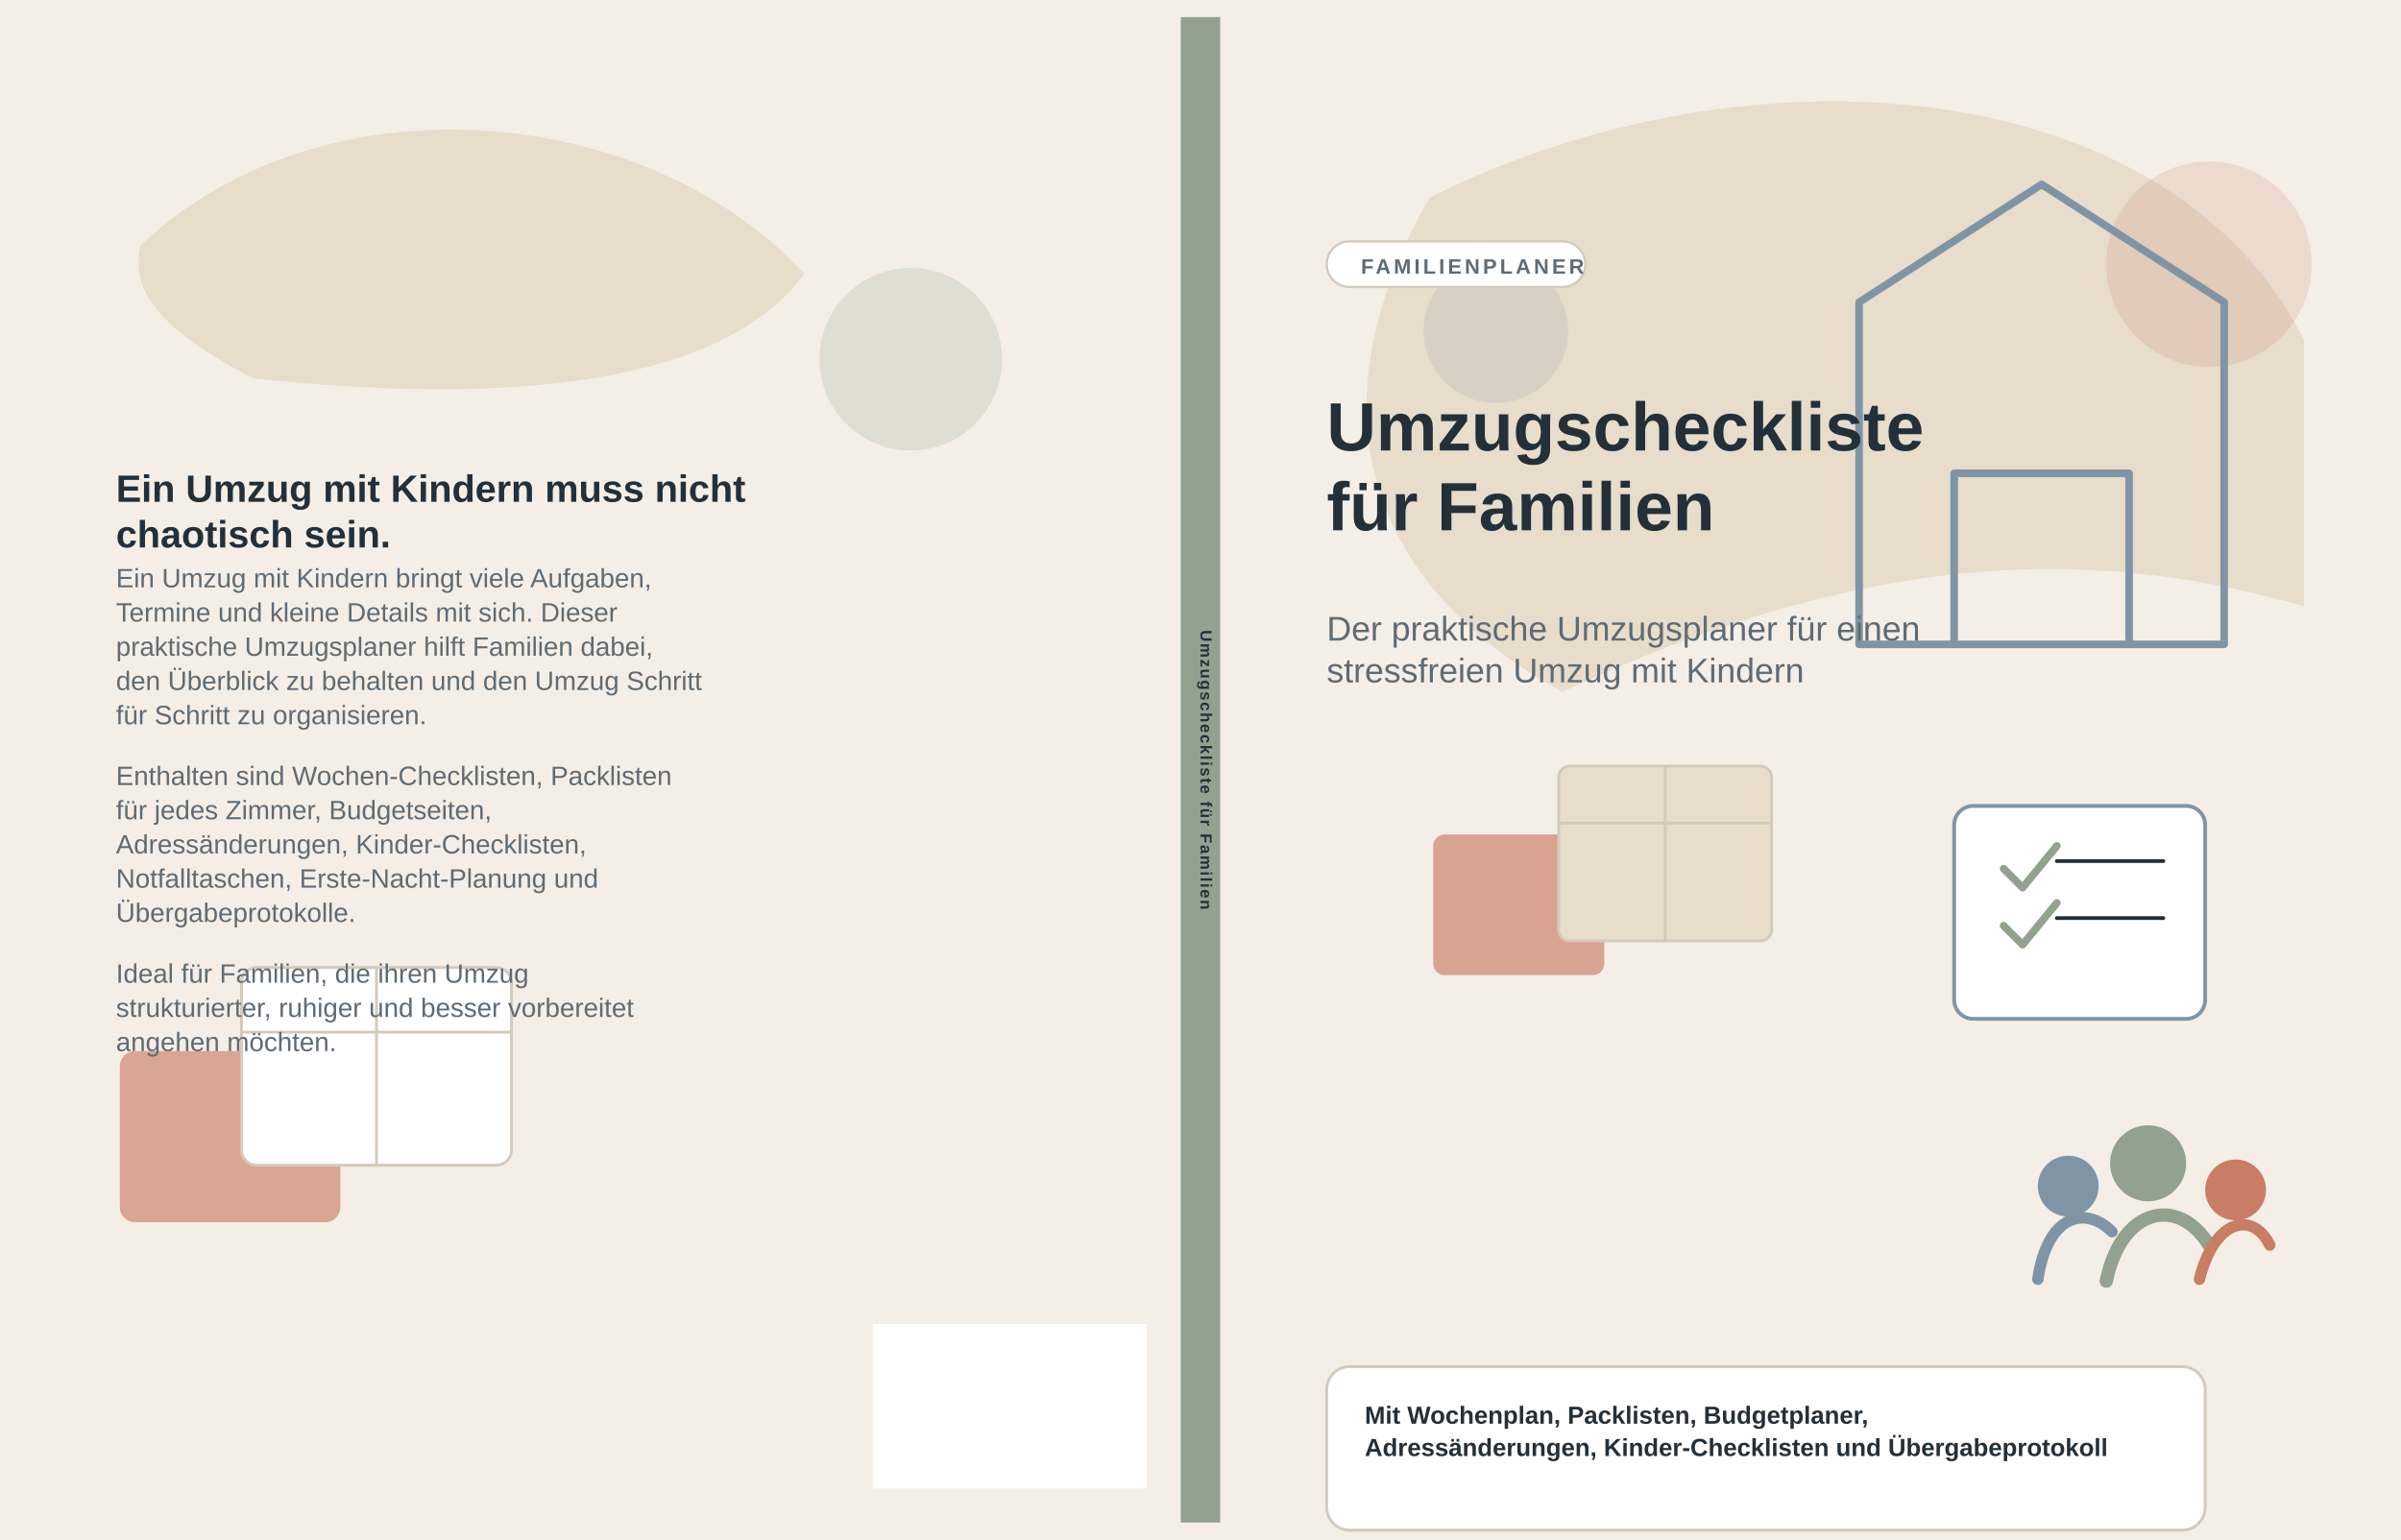
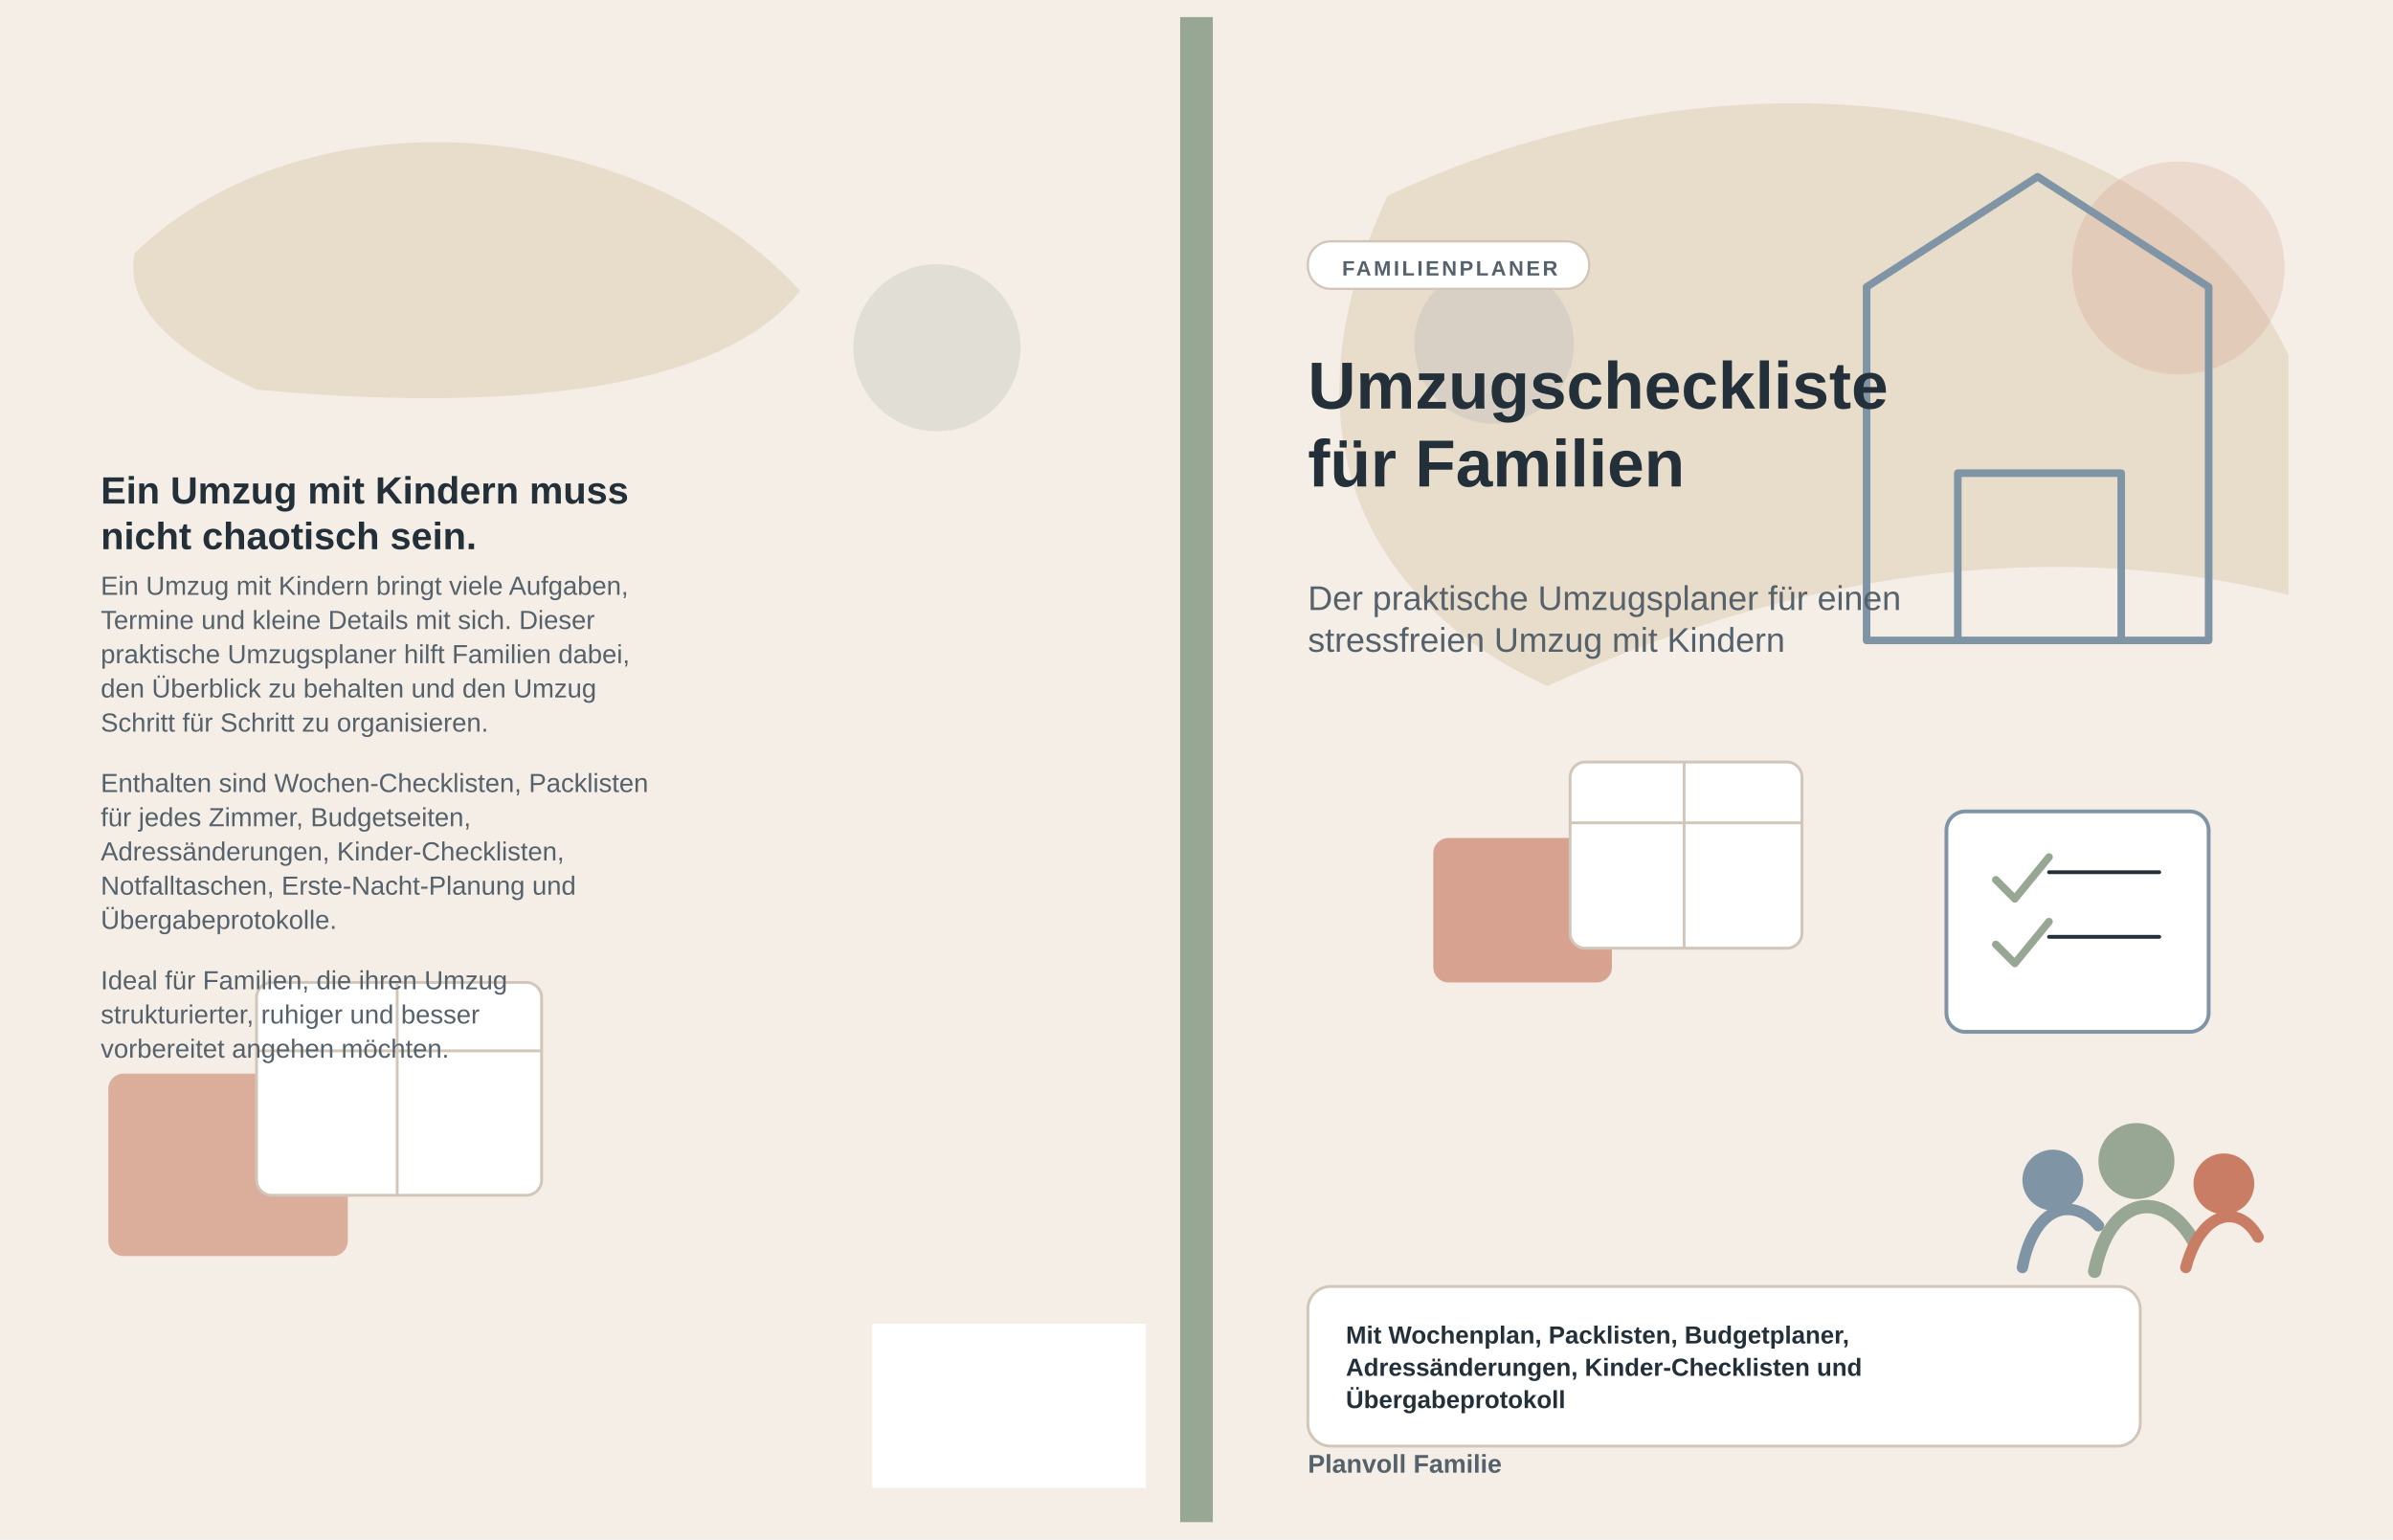
- <svg xmlns="http://www.w3.org/2000/svg" width="1262.754pt" height="810pt" viewBox="0 0 1262.754 810">
-   <rect x="0" y="0" width="1262.754" height="810" fill="#f4eee6" />
-   <rect x="621" y="9" width="20.754" height="792" fill="#92a28f" />
-   <path d="M 751.754 104 C 921.754 19, 1141.754 39, 1211.754 179 L 1211.754 319 C 1091.754 284, 971.754 294, 821.754 364 C 721.754 309, 686.754 219, 751.754 104 Z" fill="#e8dccb" />
-   <circle cx="1161.754" cy="139" r="54" fill="#c97d64" opacity="0.18" />
-   <circle cx="786.754" cy="174" r="38" fill="#7f95a6" opacity="0.16" />
-   <path d="M 977.754 159 L 1073.754 97 L 1169.754 159 L 1169.754 339 L 977.754 339 Z" fill="none" stroke="#7f95a6" stroke-width="4" stroke-linejoin="round" />
-   <path d="M 1027.754 339 L 1027.754 249 L 1119.754 249 L 1119.754 339" fill="none" stroke="#7f95a6" stroke-width="4" stroke-linejoin="round" />
-   <rect x="753.754" y="439" width="90" height="74" rx="6" fill="#c97d64" opacity="0.65" />
-   <rect x="819.754" y="403" width="112" height="92" rx="6" fill="#e8dccb" stroke="#d3cabd" stroke-width="1.5" />
-   <path d="M 819.754 433 H 931.754" stroke="#d3cabd" stroke-width="1.5" />
-   <path d="M 875.754 403 V 495" stroke="#d3cabd" stroke-width="1.5" />
-   <rect x="1027.754" y="424" width="132" height="112" rx="10" fill="#ffffff" stroke="#7f95a6" stroke-width="2" />
-   <path d="M 1053.754 457 l 10 10 l 18 -22" fill="none" stroke="#92a28f" stroke-width="4" stroke-linecap="round" stroke-linejoin="round" />
-   <path d="M 1081.754 453 H 1137.754" stroke="#23303a" stroke-width="2" stroke-linecap="round" />
-   <path d="M 1053.754 487 l 10 10 l 18 -22" fill="none" stroke="#92a28f" stroke-width="4" stroke-linecap="round" stroke-linejoin="round" />
-   <path d="M 1081.754 483 H 1137.754" stroke="#23303a" stroke-width="2" stroke-linecap="round" />
-   <circle cx="1087.754" cy="624" r="16" fill="#7f95a6" />
-   <circle cx="1129.754" cy="612" r="20" fill="#92a28f" />
-   <circle cx="1175.754" cy="626" r="16" fill="#c97d64" />
-   <path d="M 1071.754 673 C 1076.754 639, 1096.754 634, 1110.754 648" fill="none" stroke="#7f95a6" stroke-width="6" stroke-linecap="round" />
-   <path d="M 1107.754 674 C 1115.754 635, 1145.754 629, 1161.754 655" fill="none" stroke="#92a28f" stroke-width="7" stroke-linecap="round" />
-   <path d="M 1156.754 673 C 1164.754 641, 1184.754 637, 1193.754 655" fill="none" stroke="#c97d64" stroke-width="6" stroke-linecap="round" />
-   <path d="M 74 129 C 169 39, 339 53, 423 144 C 379 204, 263 213, 133 199 C 91 177, 67 156, 74 129 Z" fill="#e8dccb" />
-   <circle cx="479" cy="189" r="48" fill="#92a28f" opacity="0.22" />
-   <rect x="63" y="553" width="116" height="90" rx="8" fill="#c97d64" opacity="0.64" />
-   <rect x="127" y="509" width="142" height="104" rx="8" fill="#ffffff" stroke="#d3cabd" stroke-width="1.5" />
-   <path d="M 127 543 H 269" stroke="#d3cabd" stroke-width="1.5" />
-   <path d="M 198 509 V 613" stroke="#d3cabd" stroke-width="1.5" />
+ <svg xmlns="http://www.w3.org/2000/svg" width="1259.187pt" height="810pt" viewBox="0 0 1259.187 810">
+   <rect x="0" y="0" width="1259.187" height="810" fill="#f4eee6" />
+   <rect x="621" y="9" width="17.187" height="792" fill="#97a793" />
+   <path d="M 730.187 103 C 912.187 17, 1138.187 45, 1204.187 187 L 1204.187 313 C 1090.187 285, 958.187 295, 814.187 361 C 710.187 313, 676.187 219, 730.187 103 Z" fill="#e8dccb" />
+   <circle cx="1146.187" cy="141" r="56" fill="#c97d64" opacity="0.18" />
+   <circle cx="786.187" cy="181" r="42" fill="#7f95a6" opacity="0.16" />
+   <path d="M 982.187 151 L 1072.187 93 L 1162.187 151 L 1162.187 337 L 982.187 337 Z" fill="none" stroke="#7f95a6" stroke-width="4" stroke-linejoin="round" />
+   <path d="M 1030.187 337 L 1030.187 249 L 1116.187 249 L 1116.187 337" fill="none" stroke="#7f95a6" stroke-width="4" stroke-linejoin="round" />
+   <rect x="754.187" y="441" width="94" height="76" rx="8" fill="#c97d64" opacity="0.66" />
+   <rect x="826.187" y="401" width="122" height="98" rx="8" fill="#ffffff" stroke="#d1c6b8" stroke-width="1.5" />
+   <path d="M 826.187 433 H 948.187" stroke="#d1c6b8" stroke-width="1.5" />
+   <path d="M 886.187 401 V 499" stroke="#d1c6b8" stroke-width="1.5" />
+   <rect x="1024.187" y="427" width="138" height="116" rx="10" fill="#ffffff" stroke="#7f95a6" stroke-width="2" />
+   <path d="M 1050.187 463 l 10 10 l 18 -22" fill="none" stroke="#97a793" stroke-width="4" stroke-linecap="round" stroke-linejoin="round" />
+   <path d="M 1078.187 459 H 1136.187" stroke="#23303a" stroke-width="2" stroke-linecap="round" />
+   <path d="M 1050.187 497 l 10 10 l 18 -22" fill="none" stroke="#97a793" stroke-width="4" stroke-linecap="round" stroke-linejoin="round" />
+   <path d="M 1078.187 493 H 1136.187" stroke="#23303a" stroke-width="2" stroke-linecap="round" />
+   <circle cx="1080.187" cy="621" r="16" fill="#7f95a6" />
+   <circle cx="1124.187" cy="611" r="20" fill="#97a793" />
+   <circle cx="1170.187" cy="623" r="16" fill="#c97d64" />
+   <path d="M 1064.187 667 C 1070.187 635, 1090.187 629, 1104.187 645" fill="none" stroke="#7f95a6" stroke-width="6" stroke-linecap="round" />
+   <path d="M 1102.187 669 C 1110.187 629, 1138.187 625, 1154.187 653" fill="none" stroke="#97a793" stroke-width="7" stroke-linecap="round" />
+   <path d="M 1150.187 667 C 1158.187 637, 1178.187 633, 1188.187 651" fill="none" stroke="#c97d64" stroke-width="6" stroke-linecap="round" />
+   <path d="M 71 133 C 163 45, 337 61, 421 153 C 379 207, 263 217, 135 205 C 91 185, 65 161, 71 133 Z" fill="#e8dccb" />
+   <circle cx="493" cy="183" r="44" fill="#97a793" opacity="0.2" />
+   <rect x="57" y="565" width="126" height="96" rx="8" fill="#c97d64" opacity="0.58" />
+   <rect x="135" y="517" width="150" height="112" rx="8" fill="#ffffff" stroke="#d1c6b8" stroke-width="1.5" />
+   <path d="M 135 553 H 285" stroke="#d1c6b8" stroke-width="1.5" />
+   <path d="M 209 517 V 629" stroke="#d1c6b8" stroke-width="1.5" />
  <rect x="459" y="696.6" width="144" height="86.4" fill="#ffffff" />
-   <text x="61" y="264" font-size="20" fill="#23303a" font-family="Trebuchet MS, Segoe UI, Arial, sans-serif" font-weight="700">
-     <tspan x="61" dy="0">Ein Umzug mit Kindern muss nicht</tspan>
-     <tspan x="61" dy="24">chaotisch sein.</tspan>
+   <text x="53" y="265" font-size="20" fill="#23303a" font-family="Montserrat, Arial, sans-serif" font-weight="700">
+     <tspan x="53" dy="0">Ein Umzug mit Kindern muss</tspan>
+     <tspan x="53" dy="24">nicht chaotisch sein.</tspan>
  </text>
-   <text x="61" y="309" font-size="14" fill="#5f6b74" font-family="Segoe UI, Arial, sans-serif">
-     <tspan x="61" dy="0">Ein Umzug mit Kindern bringt viele Aufgaben,</tspan>
-     <tspan x="61" dy="18">Termine und kleine Details mit sich. Dieser</tspan>
-     <tspan x="61" dy="18">praktische Umzugsplaner hilft Familien dabei,</tspan>
-     <tspan x="61" dy="18">den Überblick zu behalten und den Umzug Schritt</tspan>
-     <tspan x="61" dy="18">für Schritt zu organisieren.</tspan>
+   <text x="53" y="313" font-size="13.8" fill="#55616b" font-family="Montserrat, Arial, sans-serif">
+     <tspan x="53" dy="0">Ein Umzug mit Kindern bringt viele Aufgaben,</tspan>
+     <tspan x="53" dy="18">Termine und kleine Details mit sich. Dieser</tspan>
+     <tspan x="53" dy="18">praktische Umzugsplaner hilft Familien dabei,</tspan>
+     <tspan x="53" dy="18">den Überblick zu behalten und den Umzug</tspan>
+     <tspan x="53" dy="18">Schritt für Schritt zu organisieren.</tspan>
  </text>
-   <text x="61" y="413" font-size="14" fill="#5f6b74" font-family="Segoe UI, Arial, sans-serif">
-     <tspan x="61" dy="0">Enthalten sind Wochen-Checklisten, Packlisten</tspan>
-     <tspan x="61" dy="18">für jedes Zimmer, Budgetseiten,</tspan>
-     <tspan x="61" dy="18">Adressänderungen, Kinder-Checklisten,</tspan>
-     <tspan x="61" dy="18">Notfalltaschen, Erste-Nacht-Planung und</tspan>
-     <tspan x="61" dy="18">Übergabeprotokolle.</tspan>
+   <text x="53" y="416.8" font-size="13.8" fill="#55616b" font-family="Montserrat, Arial, sans-serif">
+     <tspan x="53" dy="0">Enthalten sind Wochen-Checklisten, Packlisten</tspan>
+     <tspan x="53" dy="18">für jedes Zimmer, Budgetseiten,</tspan>
+     <tspan x="53" dy="18">Adressänderungen, Kinder-Checklisten,</tspan>
+     <tspan x="53" dy="18">Notfalltaschen, Erste-Nacht-Planung und</tspan>
+     <tspan x="53" dy="18">Übergabeprotokolle.</tspan>
  </text>
-   <text x="61" y="517" font-size="14" fill="#5f6b74" font-family="Segoe UI, Arial, sans-serif">
-     <tspan x="61" dy="0">Ideal für Familien, die ihren Umzug</tspan>
-     <tspan x="61" dy="18">strukturierter, ruhiger und besser vorbereitet</tspan>
-     <tspan x="61" dy="18">angehen möchten.</tspan>
+   <text x="53" y="520.6" font-size="13.8" fill="#55616b" font-family="Montserrat, Arial, sans-serif">
+     <tspan x="53" dy="0">Ideal für Familien, die ihren Umzug</tspan>
+     <tspan x="53" dy="18">strukturierter, ruhiger und besser</tspan>
+     <tspan x="53" dy="18">vorbereitet angehen möchten.</tspan>
  </text>
-   <rect x="697.754" y="127" width="136" height="24" rx="12" fill="#ffffff" stroke="#d3cabd" stroke-width="1.2" />
-   <text x="715.754" y="144" font-size="11" fill="#5f6b74" font-family="Segoe UI, Arial, sans-serif" font-weight="700" letter-spacing="1.6">FAMILIENPLANER</text>
-   <text x="697.754" y="237" font-size="36" fill="#23303a" font-family="Trebuchet MS, Segoe UI, Arial, sans-serif" font-weight="700">
-     <tspan x="697.754" dy="0">Umzugscheckliste</tspan>
-     <tspan x="697.754" dy="42">für Familien</tspan>
+   <rect x="688.187" y="127" width="148" height="25" rx="12" fill="#ffffff" stroke="#d1c6b8" stroke-width="1.2" />
+   <text x="706.187" y="145" font-size="11" fill="#55616b" font-family="Montserrat, Arial, sans-serif" font-weight="700" letter-spacing="1.3">FAMILIENPLANER</text>
+   <text x="688.187" y="215" font-size="35" fill="#23303a" font-family="Montserrat, Arial, sans-serif" font-weight="700">
+     <tspan x="688.187" dy="0">Umzugscheckliste</tspan>
+     <tspan x="688.187" dy="41">für Familien</tspan>
  </text>
-   <text x="697.754" y="337" font-size="18" fill="#5f6b74" font-family="Trebuchet MS, Segoe UI, Arial, sans-serif" font-weight="400">
-     <tspan x="697.754" dy="0">Der praktische Umzugsplaner für einen</tspan>
-     <tspan x="697.754" dy="22">stressfreien Umzug mit Kindern</tspan>
+   <text x="688.187" y="321" font-size="18" fill="#55616b" font-family="Montserrat, Arial, sans-serif" font-weight="400">
+     <tspan x="688.187" dy="0">Der praktische Umzugsplaner für einen</tspan>
+     <tspan x="688.187" dy="22">stressfreien Umzug mit Kindern</tspan>
  </text>
-   <rect x="697.754" y="719" width="462" height="86" rx="12" fill="#ffffff" stroke="#d3cabd" stroke-width="1.5" />
-   <text x="717.754" y="749" font-size="13" fill="#23303a" font-family="Trebuchet MS, Segoe UI, Arial, sans-serif" font-weight="600">
-     <tspan x="717.754" dy="0">Mit Wochenplan, Packlisten, Budgetplaner,</tspan>
-     <tspan x="717.754" dy="17">Adressänderungen, Kinder-Checklisten und Übergabeprotokoll</tspan>
+   <rect x="688.187" y="677" width="438" height="84" rx="12" fill="#ffffff" stroke="#d1c6b8" stroke-width="1.5" />
+   <text x="708.187" y="707" font-size="13" fill="#23303a" font-family="Montserrat, Arial, sans-serif" font-weight="600">
+     <tspan x="708.187" dy="0">Mit Wochenplan, Packlisten, Budgetplaner,</tspan>
+     <tspan x="708.187" dy="17">Adressänderungen, Kinder-Checklisten und</tspan>
+     <tspan x="708.187" dy="17">Übergabeprotokoll</tspan>
  </text>
-   <text x="697.754" y="835" font-size="14" fill="#5f6b74" font-family="Segoe UI, Arial, sans-serif" font-weight="600">Planvoll Familie</text>
-   <g transform="translate(631.3772, 405) rotate(90)">
-     <text x="0" y="0" text-anchor="middle" font-size="8.5" fill="#23303a" font-family="Trebuchet MS, Segoe UI, Arial, sans-serif" font-weight="700" letter-spacing="0.8">Umzugscheckliste für Familien</text>
-   </g>
+   <text x="688.187" y="775" font-size="13.5" fill="#55616b" font-family="Montserrat, Arial, sans-serif" font-weight="600">Planvoll Familie</text>
</svg>
